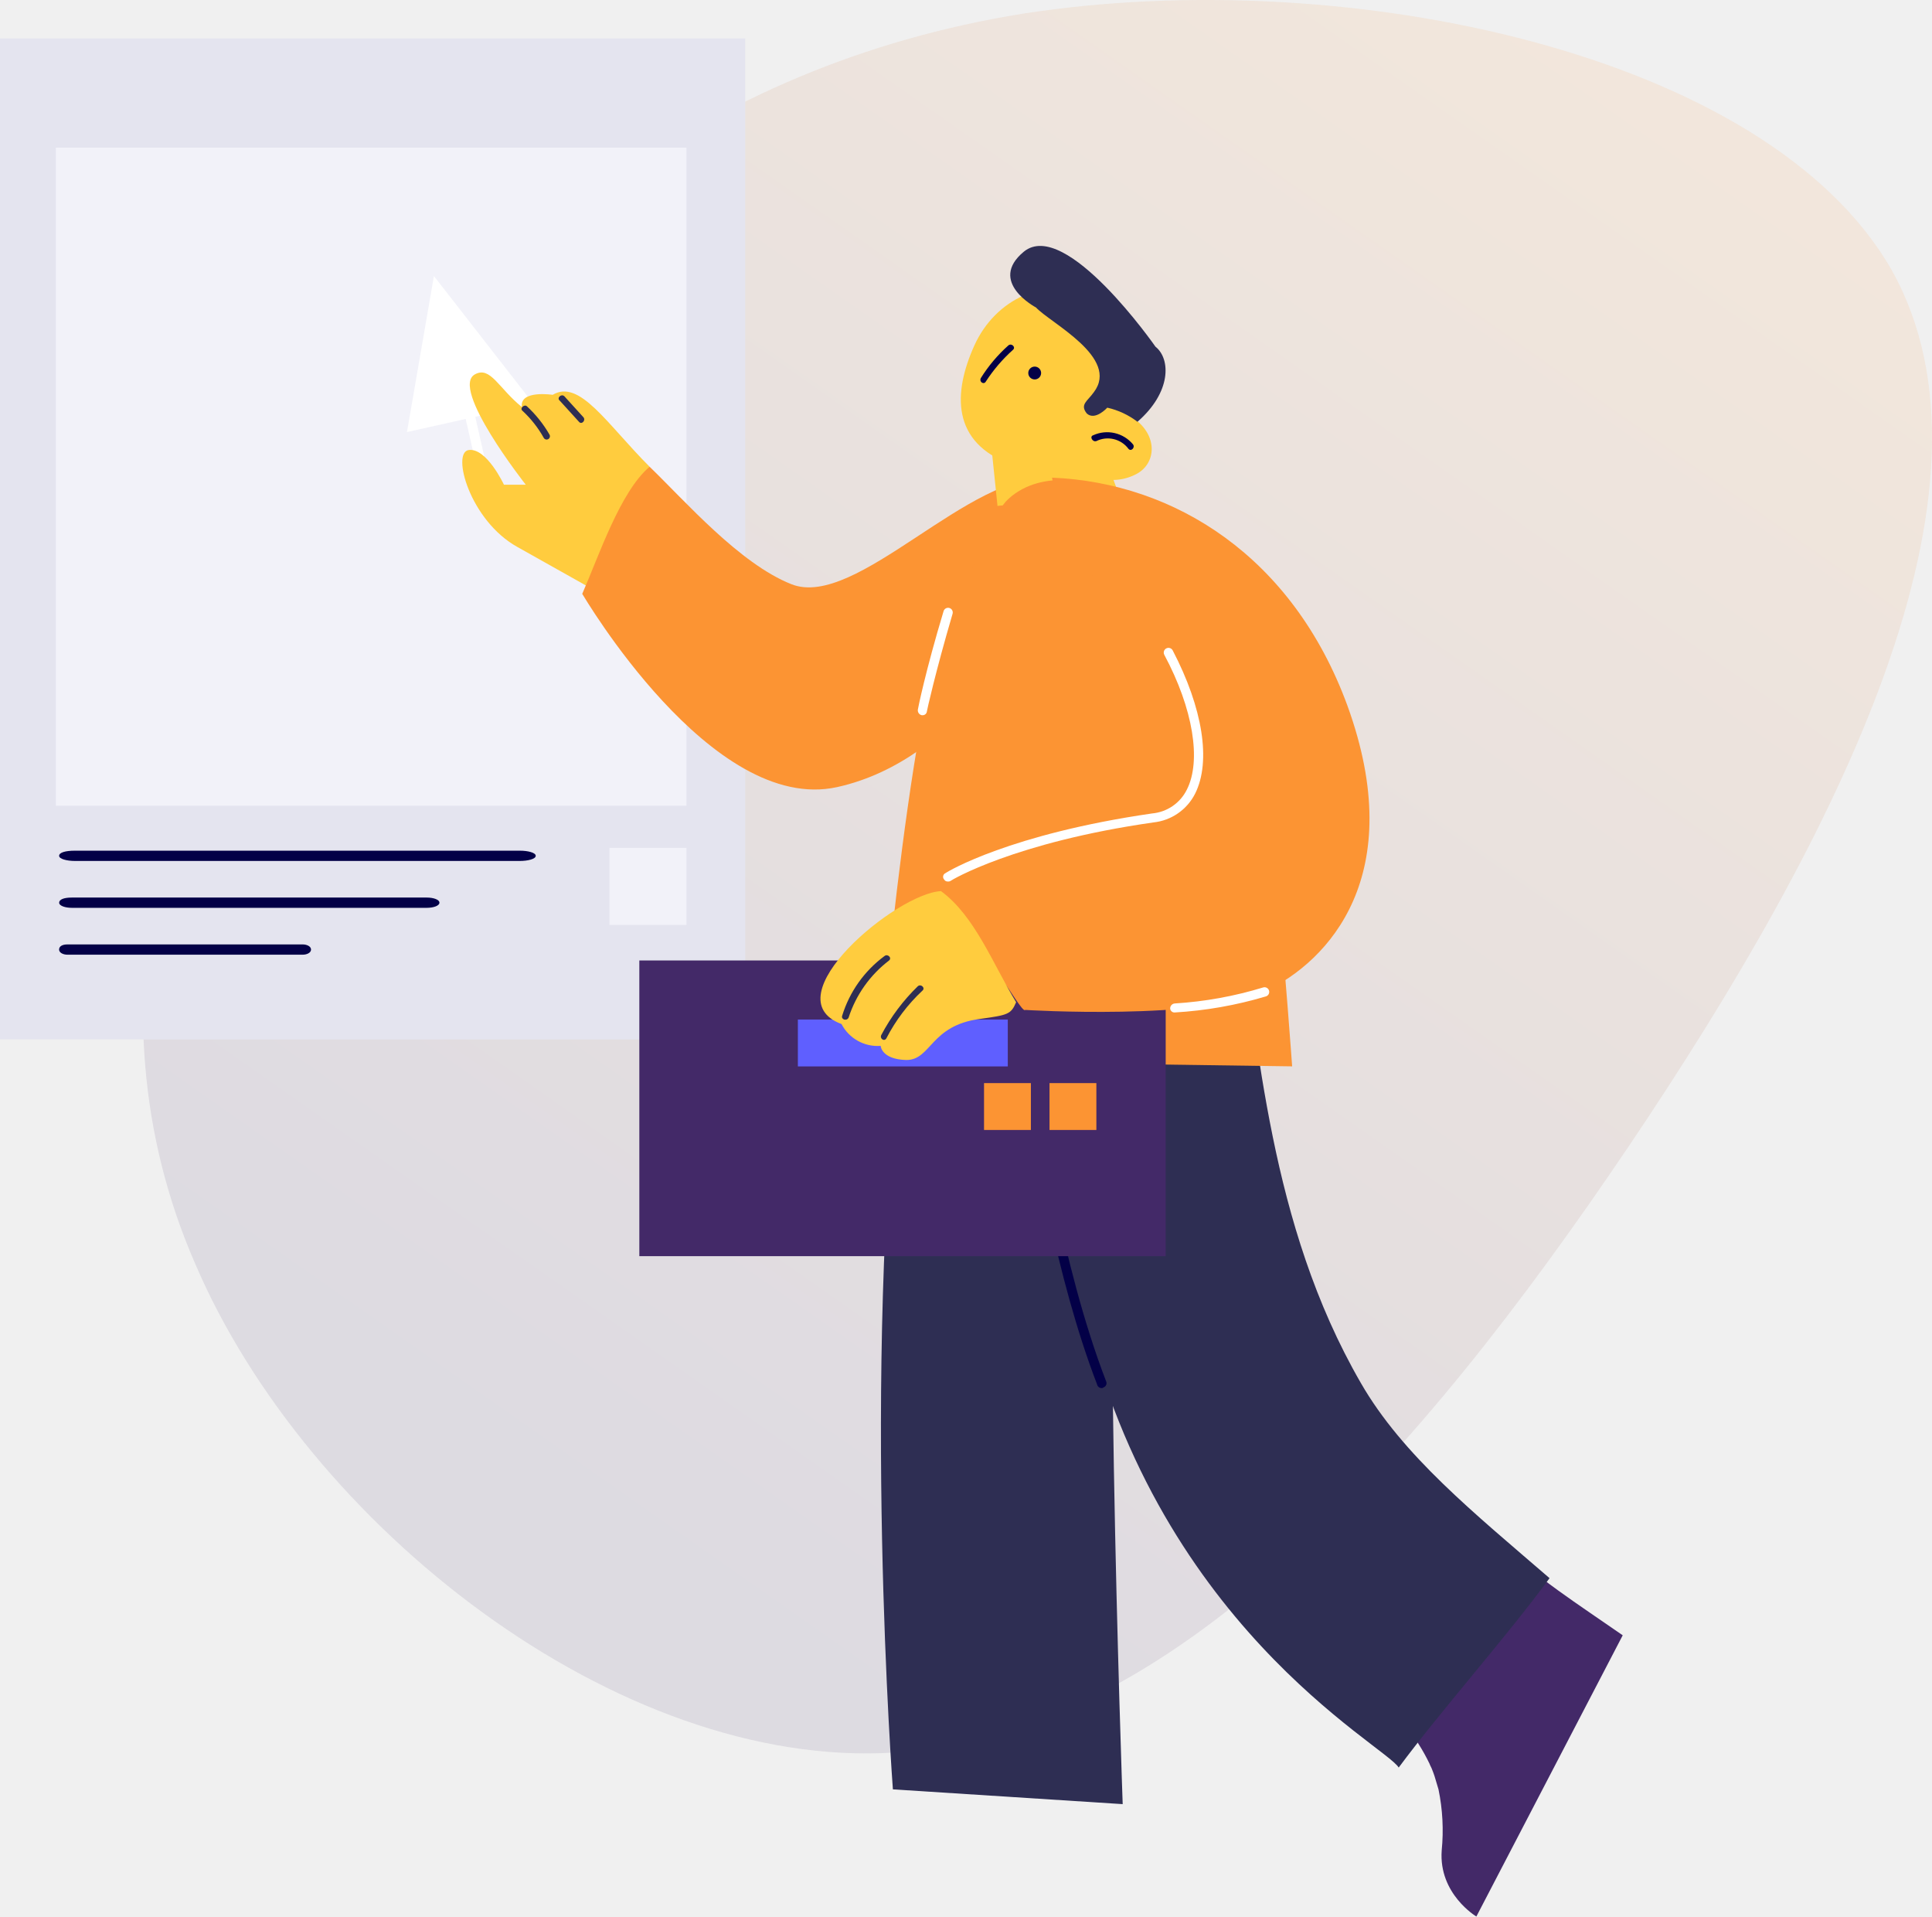
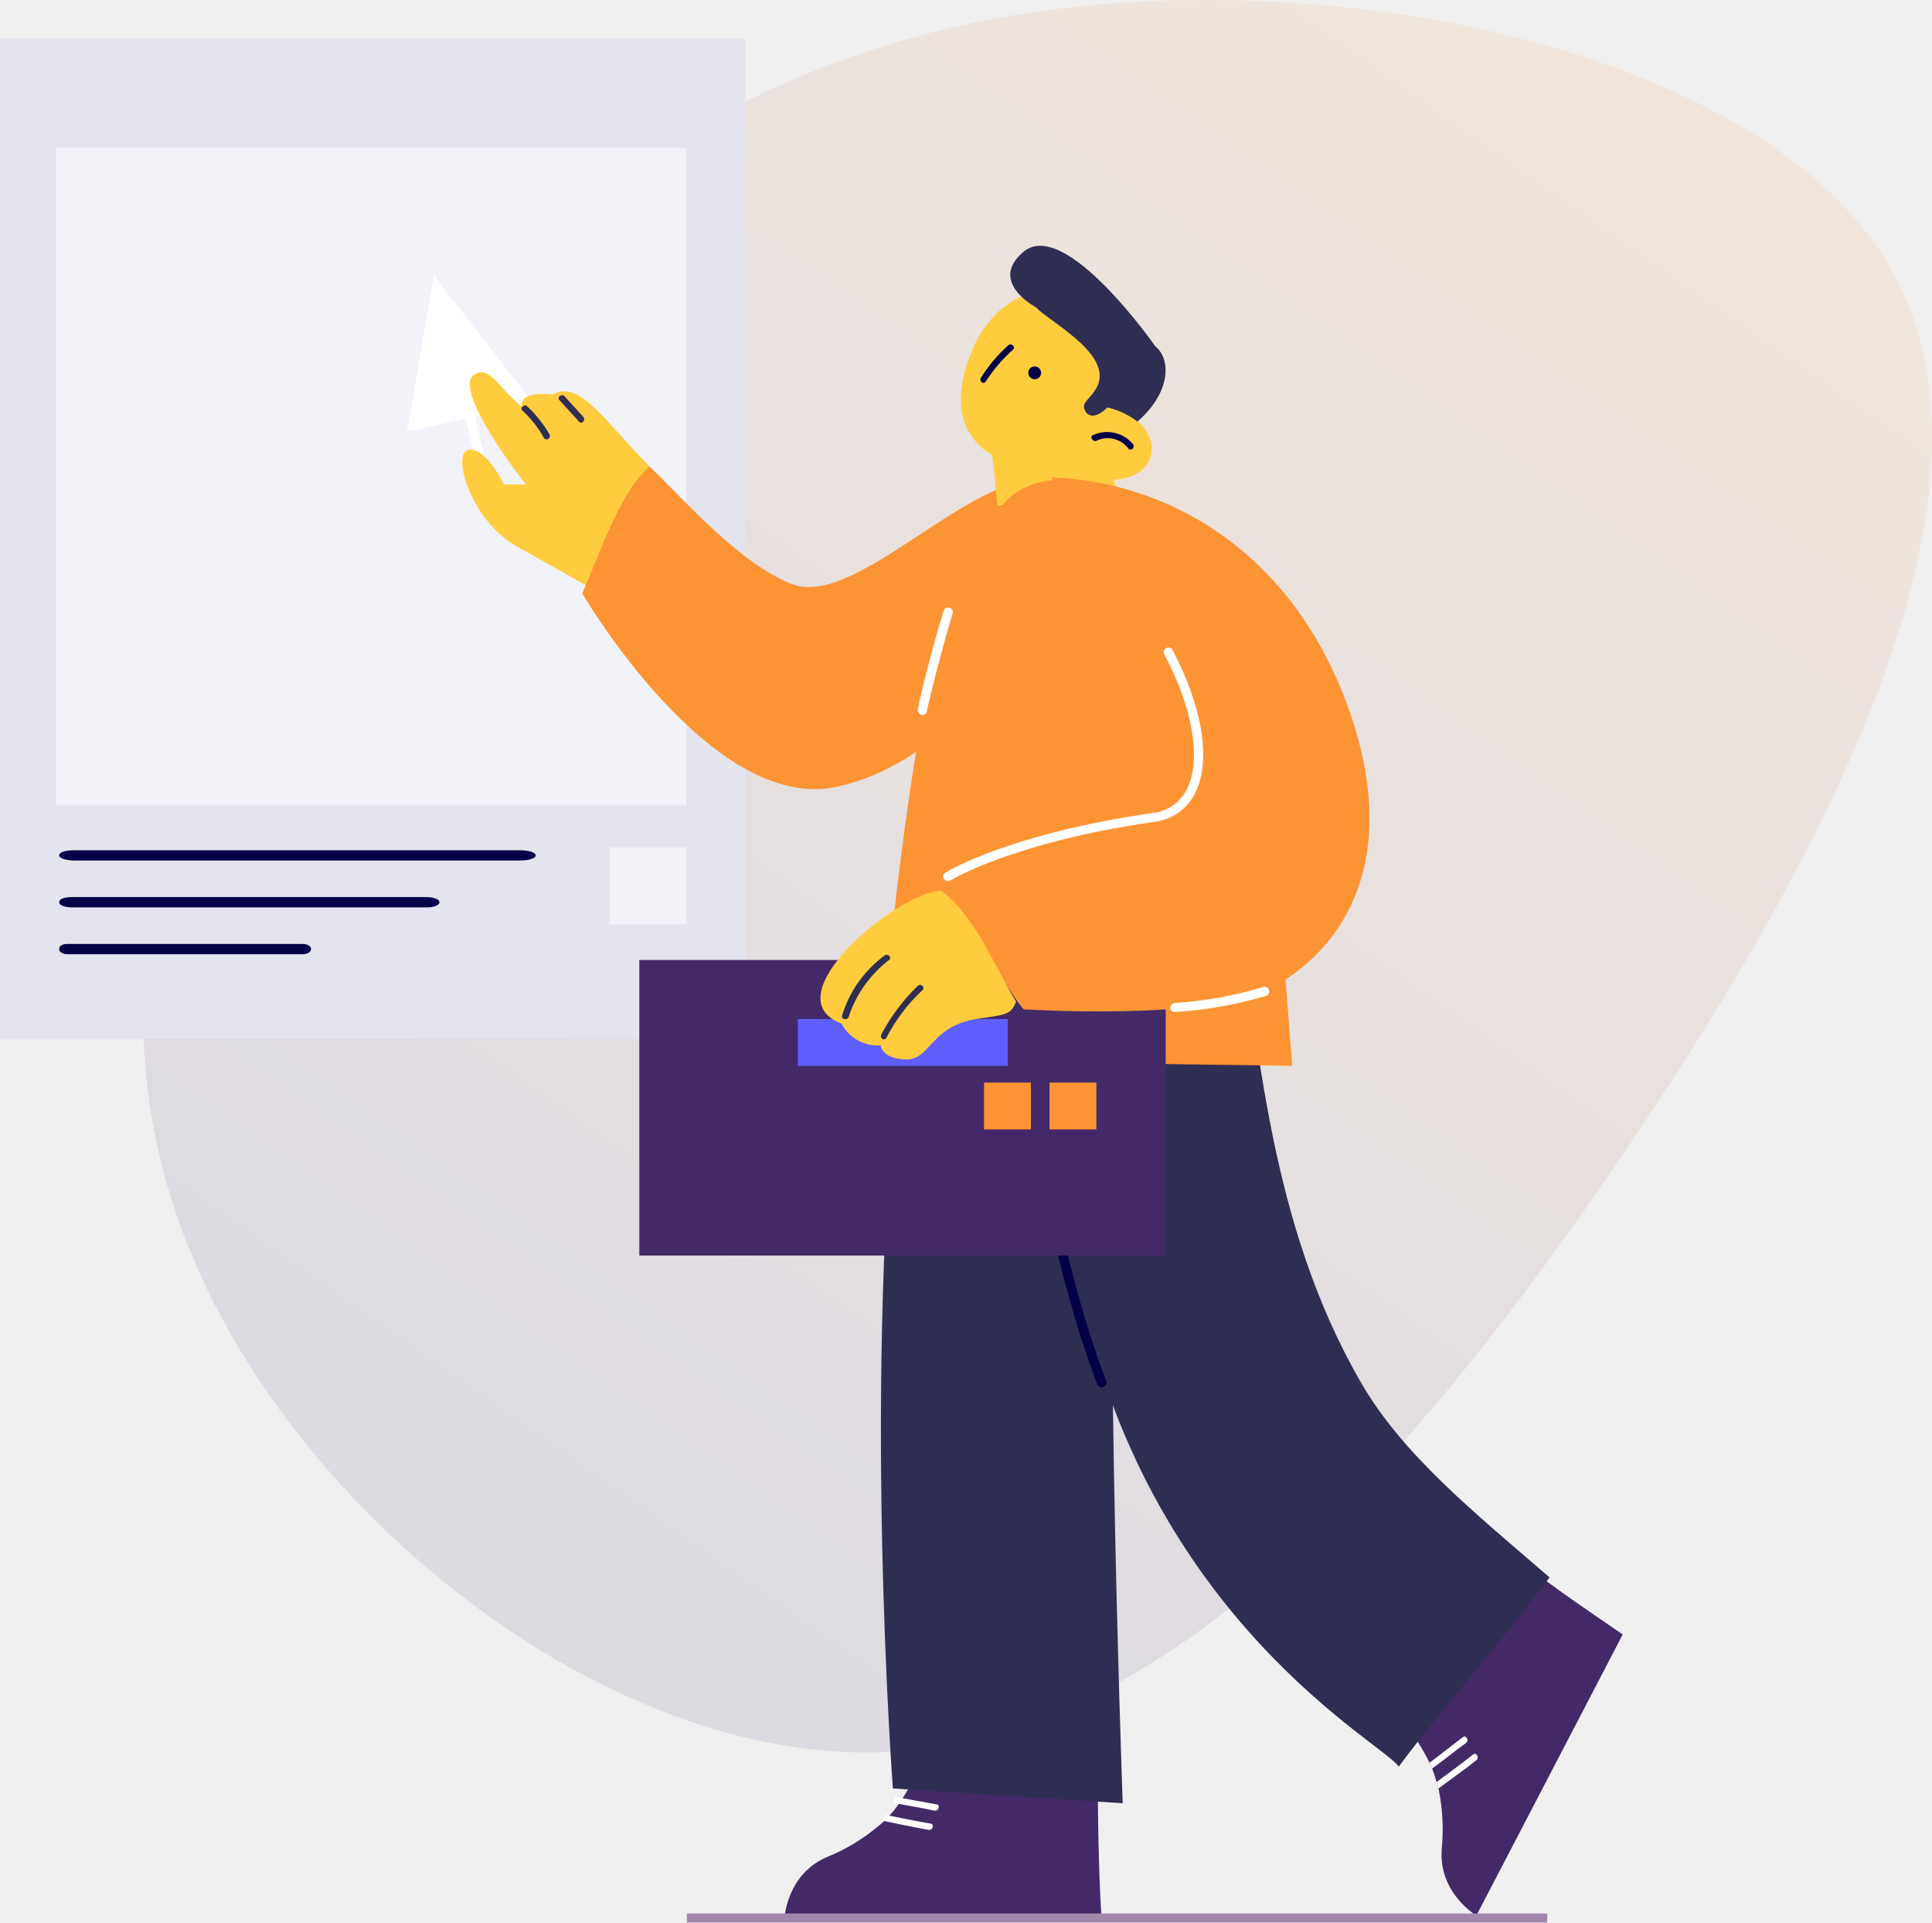
- <svg xmlns="http://www.w3.org/2000/svg" width="214.584" height="212.81" viewBox="0 0 214.584 212.81">
+ <svg xmlns="http://www.w3.org/2000/svg" width="214.584" height="213.584" viewBox="0 0 214.584 213.584">
  <defs>
    <linearGradient id="linear-gradient" x1="0.629" y1="-0.088" x2="0.054" y2="0.703" gradientUnits="objectBoundingBox">
      <stop offset="0" stop-color="#fc9433" stop-opacity="0.11" />
      <stop offset="1" stop-color="#432968" stop-opacity="0.11" />
    </linearGradient>
  </defs>
  <g id="Group_508" data-name="Group 508" transform="translate(-565.767 -795.833)">
    <path id="Path_303" data-name="Path 303" d="M140.994-30.331C154.56-6.1,135.11,32.37,111.738,67.025s-50.668,65.492-81.559,67.254c-30.728,1.909-65.215-25.257-77.637-54.332C-60.044,51.019-50.564,20.182-33.4-5.809-16.24-31.947,8.767-53.092,44.561-58.819,80.519-64.4,127.265-54.413,140.994-30.331Z" transform="translate(634.882 856.161)" fill="url(#linear-gradient)" />
+     <path id="Path_266" data-name="Path 266" d="M1393.5,585.4a22,22,0,0,1-3.85,9.268c-.142.214-.285.356-.428.57-.356.428-.713.784-1.069,1.141a3.568,3.568,0,0,1-.57.5,21.149,21.149,0,0,1-5.775,3.493c-4.492,1.925-4.705,6.844-4.705,6.844L1412.32,607c-.428-5.846-.428-16.9-.428-16.9C1404.549,587.9,1401.055,586.612,1393.5,585.4Z" transform="translate(-724.211 401.784)" fill="#432968" />
    <g id="Group_156" data-name="Group 156" transform="translate(663.611 906.008)">
      <path id="Path_269" data-name="Path 269" d="M1375.966,476.288c-4.349,37.572-.855,83.771-.855,83.771l25.523,1.64s-2.567-71.651-.143-84.27C1402.916,464.881,1375.966,476.288,1375.966,476.288Z" transform="translate(-1373.783 -471.54)" fill="#2e2e53" />
    </g>
    <g id="Group_157" data-name="Group 157" transform="translate(718.195 967.15)">
      <path id="Path_270" data-name="Path 270" d="M1295.9,574.054a21.462,21.462,0,0,1,6.345,7.771c.071.214.214.428.285.642a12.284,12.284,0,0,1,.5,1.5c.071.214.143.5.214.713a22.513,22.513,0,0,1,.356,6.773c-.356,4.848,3.85,7.343,3.85,7.343l16.255-31.227c-4.919-3.422-9.767-6.488-13.546-10.266A159.423,159.423,0,0,0,1295.9,574.054Z" transform="translate(-1295.9 -557.3)" fill="#432968" />
    </g>
    <g id="Group_158" data-name="Group 158" transform="translate(680.694 896.069)">
      <path id="Path_271" data-name="Path 271" d="M1307.3,457.6l22.529,1.5c2.424,13.9,3.422,34.079,13.689,51.831,4.634,8.056,12.619,14.473,20.96,21.674-4.634,6.345-12.049,14.687-16.754,21.032-1.5-2.5-27.448-15.97-35.362-52.473C1308.013,481.127,1307.3,457.6,1307.3,457.6Z" transform="translate(-1307.3 -457.6)" fill="#2e2e53" />
+     </g>
+     <g id="Group_159" data-name="Group 159" transform="translate(724.54 988.752)">
+       <path id="Path_272" data-name="Path 272" d="M1320.093,590.523c.071.214.214.428.285.642,1.283-.927,2.5-1.925,3.778-2.852.357-.285,0-.927-.356-.642C1322.517,588.669,1321.3,589.6,1320.093,590.523Z" transform="translate(-1320.093 -587.6)" fill="#fff" />
+     </g>
+     <g id="Group_197" data-name="Group 197" transform="translate(667.374 993.494) rotate(48)">
+       <path id="Path_272-2" data-name="Path 272" d="M0,2.923c.071.214.214.428.285.642C1.568,2.638,2.781,1.64,4.064.713c.357-.285,0-.927-.356-.642C2.424,1.07,1.212,2,0,2.923Z" fill="#fff" />
+     </g>
+     <g id="Group_160" data-name="Group 160" transform="translate(725.325 990.677)">
+       <path id="Path_273" data-name="Path 273" d="M1318.493,593.437c.071.214.143.5.214.713,1.426-1.069,2.852-2.068,4.207-3.137.356-.285,0-.927-.357-.642C1321.2,591.441,1319.847,592.439,1318.493,593.437Z" transform="translate(-1318.493 -590.3)" fill="#fff" />
+     </g>
+     <g id="Group_198" data-name="Group 198" transform="translate(666.468 995.365) rotate(48)">
+       <path id="Path_273-2" data-name="Path 273" d="M0,3.137c.071.214.143.5.214.713C1.64,2.781,3.066,1.782,4.42.713c.356-.285,0-.927-.357-.642C2.709,1.141,1.355,2.139,0,3.137Z" fill="#fff" />
    </g>
    <g id="Group_161" data-name="Group 161" transform="translate(673.475 917.796)">
      <path id="Path_274" data-name="Path 274" d="M1390.955,520.247a.262.262,0,0,0,.214-.071.5.5,0,0,0,.285-.713c-5.062-13.189-7.344-29.8-7.344-30.015l-.071-.428h-.428a38.95,38.95,0,0,1-6.63-.927.519.519,0,0,0-.285,1,40.446,40.446,0,0,0,6.417.927c.357,2.709,2.709,17.752,7.343,29.8A.521.521,0,0,0,1390.955,520.247Z" transform="translate(-1376.321 -488.075)" fill="#030047" />
    </g>
    <g id="Group_162" data-name="Group 162" transform="translate(565.767 800.107)">
      <rect id="Rectangle_1157" data-name="Rectangle 1157" width="82.773" height="111.148" transform="translate(0)" fill="#e4e4ef" />
    </g>
    <g id="Group_163" data-name="Group 163" transform="translate(571.97 812.227)">
      <rect id="Rectangle_1158" data-name="Rectangle 1158" width="70.047" height="73.077" transform="translate(0)" fill="#f2f2f9" />
    </g>
    <g id="Group_164" data-name="Group 164" transform="translate(572.334 890.294)">
      <path id="Path_275" data-name="Path 275" d="M1492.929,450.641h-49.421c-.879,0-1.758-.214-1.758-.57s.659-.57,1.758-.57h49.421c.879,0,1.757.214,1.757.57S1493.808,450.641,1492.929,450.641Z" transform="translate(-1441.75 -449.5)" fill="#030047" />
    </g>
    <g id="Group_165" data-name="Group 165" transform="translate(572.334 895.499)">
      <path id="Path_276" data-name="Path 276" d="M1482.59,457.941h-39.437c-.7,0-1.4-.214-1.4-.57s.526-.57,1.4-.57h39.437c.7,0,1.4.214,1.4.57S1483.292,457.941,1482.59,457.941Z" transform="translate(-1441.75 -456.8)" fill="#030047" />
    </g>
    <g id="Group_166" data-name="Group 166" transform="translate(572.334 900.703)">
      <path id="Path_277" data-name="Path 277" d="M1468.8,465.241h-26.125c-.465,0-.929-.214-.929-.57s.349-.57.929-.57H1468.8c.465,0,.929.214.929.57S1469.269,465.241,1468.8,465.241Z" transform="translate(-1441.75 -464.1)" fill="#030047" />
    </g>
    <g id="Arrow" transform="translate(610.968 826.486)">
      <g id="Group_167" data-name="Group 167" transform="translate(0)">
        <path id="Path_278" data-name="Path 278" d="M1479.645,374.188,1468.594,360l-2.994,17.325Z" transform="translate(-1465.6 -360)" fill="#fff" />
      </g>
      <g id="Group_168" data-name="Group 168" transform="translate(5.761 11.892)">
        <path id="Path_279" data-name="Path 279" d="M1475.5,385.321h.143a.555.555,0,0,0,.428-.642l-1.711-7.557a.545.545,0,1,0-1.069.214l1.711,7.557A.521.521,0,0,0,1475.5,385.321Z" transform="translate(-1473.281 -376.681)" fill="#fff" />
      </g>
    </g>
    <g id="Group_169" data-name="Group 169" transform="translate(617.105 837.195)">
      <path id="Path_280" data-name="Path 280" d="M1468.313,385.486c-4.777-4.777-7.771-9.767-10.765-7.985,0,0-3.707-.57-3.422,1.355-2.567-2.068-3.493-4.563-5.2-3.636-2.852,1.5,5.632,12.263,5.632,12.263h-2.424s-1.925-4.135-3.921-3.85c-1.925.285.143,7.842,5.419,10.766,4.206,2.353,9.767,5.49,9.767,5.49Z" transform="translate(-1447.5 -375.021)" fill="#ffcc3e" />
    </g>
    <path id="Path_281" data-name="Path 281" d="M1392.386,389.7c3.921,3.779,9.981,10.765,15.756,13.047,7.2,2.852,19.891-12.69,28.874-11.764l-2.281,15.614s-7.557,15.614-21.531,18.679-28.232-21.388-28.3-21.46C1386.754,399.61,1389.106,392.48,1392.386,389.7Z" transform="translate(-754.469 457.96)" fill="#fc9433" />
    <g id="Group_171" data-name="Group 171" transform="translate(623.688 840.873)">
      <path id="Path_282" data-name="Path 282" d="M1463.647,380.266a13.442,13.442,0,0,1,2.5,3.137.367.367,0,1,1-.642.356,12.149,12.149,0,0,0-2.353-2.994C1462.791,380.48,1463.362,379.981,1463.647,380.266Z" transform="translate(-1463.034 -380.181)" fill="#2e2e53" />
    </g>
    <g id="Group_172" data-name="Group 172" transform="translate(627.814 839.733)">
      <path id="Path_283" data-name="Path 283" d="M1458.3,378.666l2.139,2.353c.285.356-.214.856-.5.5l-2.139-2.353C1457.447,378.88,1457.946,378.381,1458.3,378.666Z" transform="translate(-1457.68 -378.581)" fill="#2e2e53" />
    </g>
    <g id="Group_173" data-name="Group 173" transform="translate(675.917 845.807)">
      <path id="Path_284" data-name="Path 284" d="M1387.4,388.74l1.141,3.066-13.4,1.5-.642-6.2Z" transform="translate(-1374.5 -387.1)" fill="#ffcc3e" />
    </g>
    <g id="Group_174" data-name="Group 174" transform="translate(663.441 849.136)">
      <path id="Path_285" data-name="Path 285" d="M1362.158,393.5c7.557-5.846,23.1,4.278,25.595,12.9s5.49,50.477,5.49,50.477l-45.842-.642s3.707-45.2,9.054-52.829S1359.663,395.5,1362.158,393.5Z" transform="translate(-1347.4 -391.77)" fill="#fc9433" />
    </g>
    <g id="Group_175" data-name="Group 175" transform="translate(667.704 863.327)">
      <path id="Path_286" data-name="Path 286" d="M1400.787,423.6a.471.471,0,0,0,.5-.428c0-.071.927-4.278,2.852-10.837a.519.519,0,1,0-1-.285c-2,6.63-2.852,10.837-2.852,10.908a.555.555,0,0,0,.428.642Z" transform="translate(-1400.275 -411.675)" fill="#fff" />
    </g>
    <g id="Group_176" data-name="Group 176" transform="translate(636.777 902.486)">
      <rect id="Rectangle_1159" data-name="Rectangle 1159" width="58.462" height="32.834" transform="translate(0)" fill="#432968" />
    </g>
    <g id="Group_177" data-name="Group 177" transform="translate(654.386 909.045)">
      <rect id="Rectangle_1160" data-name="Rectangle 1160" width="23.313" height="5.205" transform="translate(0)" fill="#5f5fff" />
    </g>
    <g id="Group_181" data-name="Group 181" transform="translate(682.334 916.103)">
      <rect id="Rectangle_1164" data-name="Rectangle 1164" width="5.205" height="5.205" transform="translate(0)" fill="#fc9433" />
    </g>
    <g id="Group_182" data-name="Group 182" transform="translate(675.062 916.103)">
      <rect id="Rectangle_1165" data-name="Rectangle 1165" width="5.205" height="5.205" transform="translate(0)" fill="#fc9433" />
    </g>
    <g id="Group_183" data-name="Group 183" transform="translate(683.979 841.101)">
      <path id="Path_287" data-name="Path 287" d="M1369.488,384.92a5.514,5.514,0,0,0,7.557,3.066c2.281-1,2.709-3.921.428-5.917a8.154,8.154,0,0,0-3.351-1.568,9.3,9.3,0,0,0-2.281.642C1370.272,381.712,1368.7,382.924,1369.488,384.92Z" transform="translate(-1369.279 -380.5)" fill="#ffcc3e" />
    </g>
    <g id="Group_184" data-name="Group 184" transform="translate(672.483 827.859)">
      <path id="Path_288" data-name="Path 288" d="M1373.28,368.253c-2.353,5.2-2.638,10.837,4.206,13.261a10.246,10.246,0,0,0,12.691-5.561c2.353-5.2.5-11.122-4.207-13.261S1375.633,363.048,1373.28,368.253Z" transform="translate(-1371.771 -361.926)" fill="#ffcc3e" />
    </g>
    <g id="Group_185" data-name="Group 185" transform="translate(679.976 836.541)">
      <ellipse id="Ellipse_126" data-name="Ellipse 126" cx="0.713" cy="0.713" rx="0.713" ry="0.713" transform="translate(0)" fill="#030047" />
    </g>
    <g id="Group_186" data-name="Group 186" transform="translate(674.658 834.1)">
      <path id="Path_289" data-name="Path 289" d="M1390.775,374.4a16.6,16.6,0,0,1,3.066-3.636c.357-.285.855.214.5.5a17.617,17.617,0,0,0-2.994,3.493C1391.132,375.186,1390.561,374.83,1390.775,374.4Z" transform="translate(-1390.728 -370.681)" fill="#030047" />
    </g>
    <g id="Group_187" data-name="Group 187" transform="translate(677.971 823.142)">
      <path id="Path_290" data-name="Path 290" d="M1369.987,362.147c1.569,1.711,9.34,5.561,6.417,9.411-.713,1-1.569,1.355-.784,2.353.927.856,2.281-.642,2.281-.642a8.63,8.63,0,0,1,3.351,1.568c3.779-3.28,3.707-6.987,2-8.341,0,0-9.981-14.33-14.615-10.552C1364.569,359.3,1369.987,362.147,1369.987,362.147Z" transform="translate(-1367.121 -355.31)" fill="#2e2e53" />
    </g>
    <g id="Group_188" data-name="Group 188" transform="translate(686.989 843.823)">
      <path id="Path_291" data-name="Path 291" d="M1372.273,384.662a3.736,3.736,0,0,1,4.42,1c.285.357-.214.856-.5.5a2.87,2.87,0,0,0-3.565-.856C1372.2,385.446,1371.846,384.8,1372.273,384.662Z" transform="translate(-1372.081 -384.318)" fill="#030047" />
    </g>
    <g id="Group_189" data-name="Group 189" transform="translate(670.961 848.872)">
      <path id="Path_292" data-name="Path 292" d="M1335.466,439.453c.642-2.21,10.052-8.7,10.552-10.908,3.066,1.711,6.06,2.781,8.769,1.854,7.486-2.567,10.266-16.255,1.64-23.028a24.827,24.827,0,0,1-9.411-15.97c13.617.57,26.735,8.769,32.8,25.31,6.844,18.822-2.068,28.375-9.126,31.726-6.987,3.28-26.664,2.068-26.664,2.068-.214.356-1.925-2.638-2.281-2.923C1339.815,445.085,1334.539,442.59,1335.466,439.453Z" transform="translate(-1335.357 -391.4)" fill="#fc9433" />
    </g>
    <g id="Group_190" data-name="Group 190" transform="translate(670.517 867.765)">
      <path id="Path_293" data-name="Path 293" d="M1361.8,443.851a.429.429,0,0,0,.285-.071c.071-.071,7.058-4.278,22.529-6.488a5.871,5.871,0,0,0,4.634-3.208c1.782-3.565.855-9.482-2.5-15.9a.526.526,0,0,0-.927.5c3.208,5.989,4.135,11.764,2.5,14.972a4.777,4.777,0,0,1-3.85,2.638c-15.756,2.281-22.672,6.417-22.957,6.63a.444.444,0,0,0-.143.713A.431.431,0,0,0,1361.8,443.851Z" transform="translate(-1361.252 -417.9)" fill="#fff" />
    </g>
    <g id="Group_191" data-name="Group 191" transform="translate(695.737 905.462)">
      <path id="Path_294" data-name="Path 294" d="M1351.473,473.573h0a44.437,44.437,0,0,0,10.124-1.782.519.519,0,0,0-.285-1,42.535,42.535,0,0,1-9.839,1.782.551.551,0,0,0-.5.57A.477.477,0,0,0,1351.473,473.573Z" transform="translate(-1350.974 -470.775)" fill="#fff" />
    </g>
    <g id="Group_192" data-name="Group 192" transform="translate(656.894 894.786)">
      <path id="Path_295" data-name="Path 295" d="M1403.791,455.8c3.779,2.78,5.775,8.128,8.341,12.334-.57,1.355-.927,1.426-3.992,1.854-5.561.713-5.418,4.563-8.2,4.563-2.78-.071-2.852-1.568-2.852-1.568a4.521,4.521,0,0,1-4.349-2.424C1384.9,467.635,1398.872,456.014,1403.791,455.8Z" transform="translate(-1390.4 -455.8)" fill="#ffcc3e" />
    </g>
    <g id="Group_193" data-name="Group 193" transform="translate(663.607 905.252)">
      <path id="Path_296" data-name="Path 296" d="M1404.875,475.984a21.582,21.582,0,0,1,4.064-5.418c.357-.285.856.214.5.5a19.442,19.442,0,0,0-3.993,5.276C1405.232,476.768,1404.661,476.412,1404.875,475.984Z" transform="translate(-1404.828 -470.481)" fill="#2e2e53" />
    </g>
    <g id="Group_194" data-name="Group 194" transform="translate(659.285 901.902)">
      <path id="Path_297" data-name="Path 297" d="M1410.048,472.5a12.987,12.987,0,0,1,4.705-6.63c.356-.285.856.214.5.5a13.023,13.023,0,0,0-4.492,6.345C1410.547,473.138,1409.906,472.924,1410.048,472.5Z" transform="translate(-1410.028 -465.781)" fill="#2e2e53" />
    </g>
    <rect id="Rectangle_1166" data-name="Rectangle 1166" width="8.555" height="8.555" transform="translate(633.462 889.983)" fill="#f2f2f9" />
+     <line id="Line_27" data-name="Line 27" x2="95.564" transform="translate(642.051 1008.917)" fill="none" stroke="#a187ac" stroke-width="1" />
  </g>
</svg>
